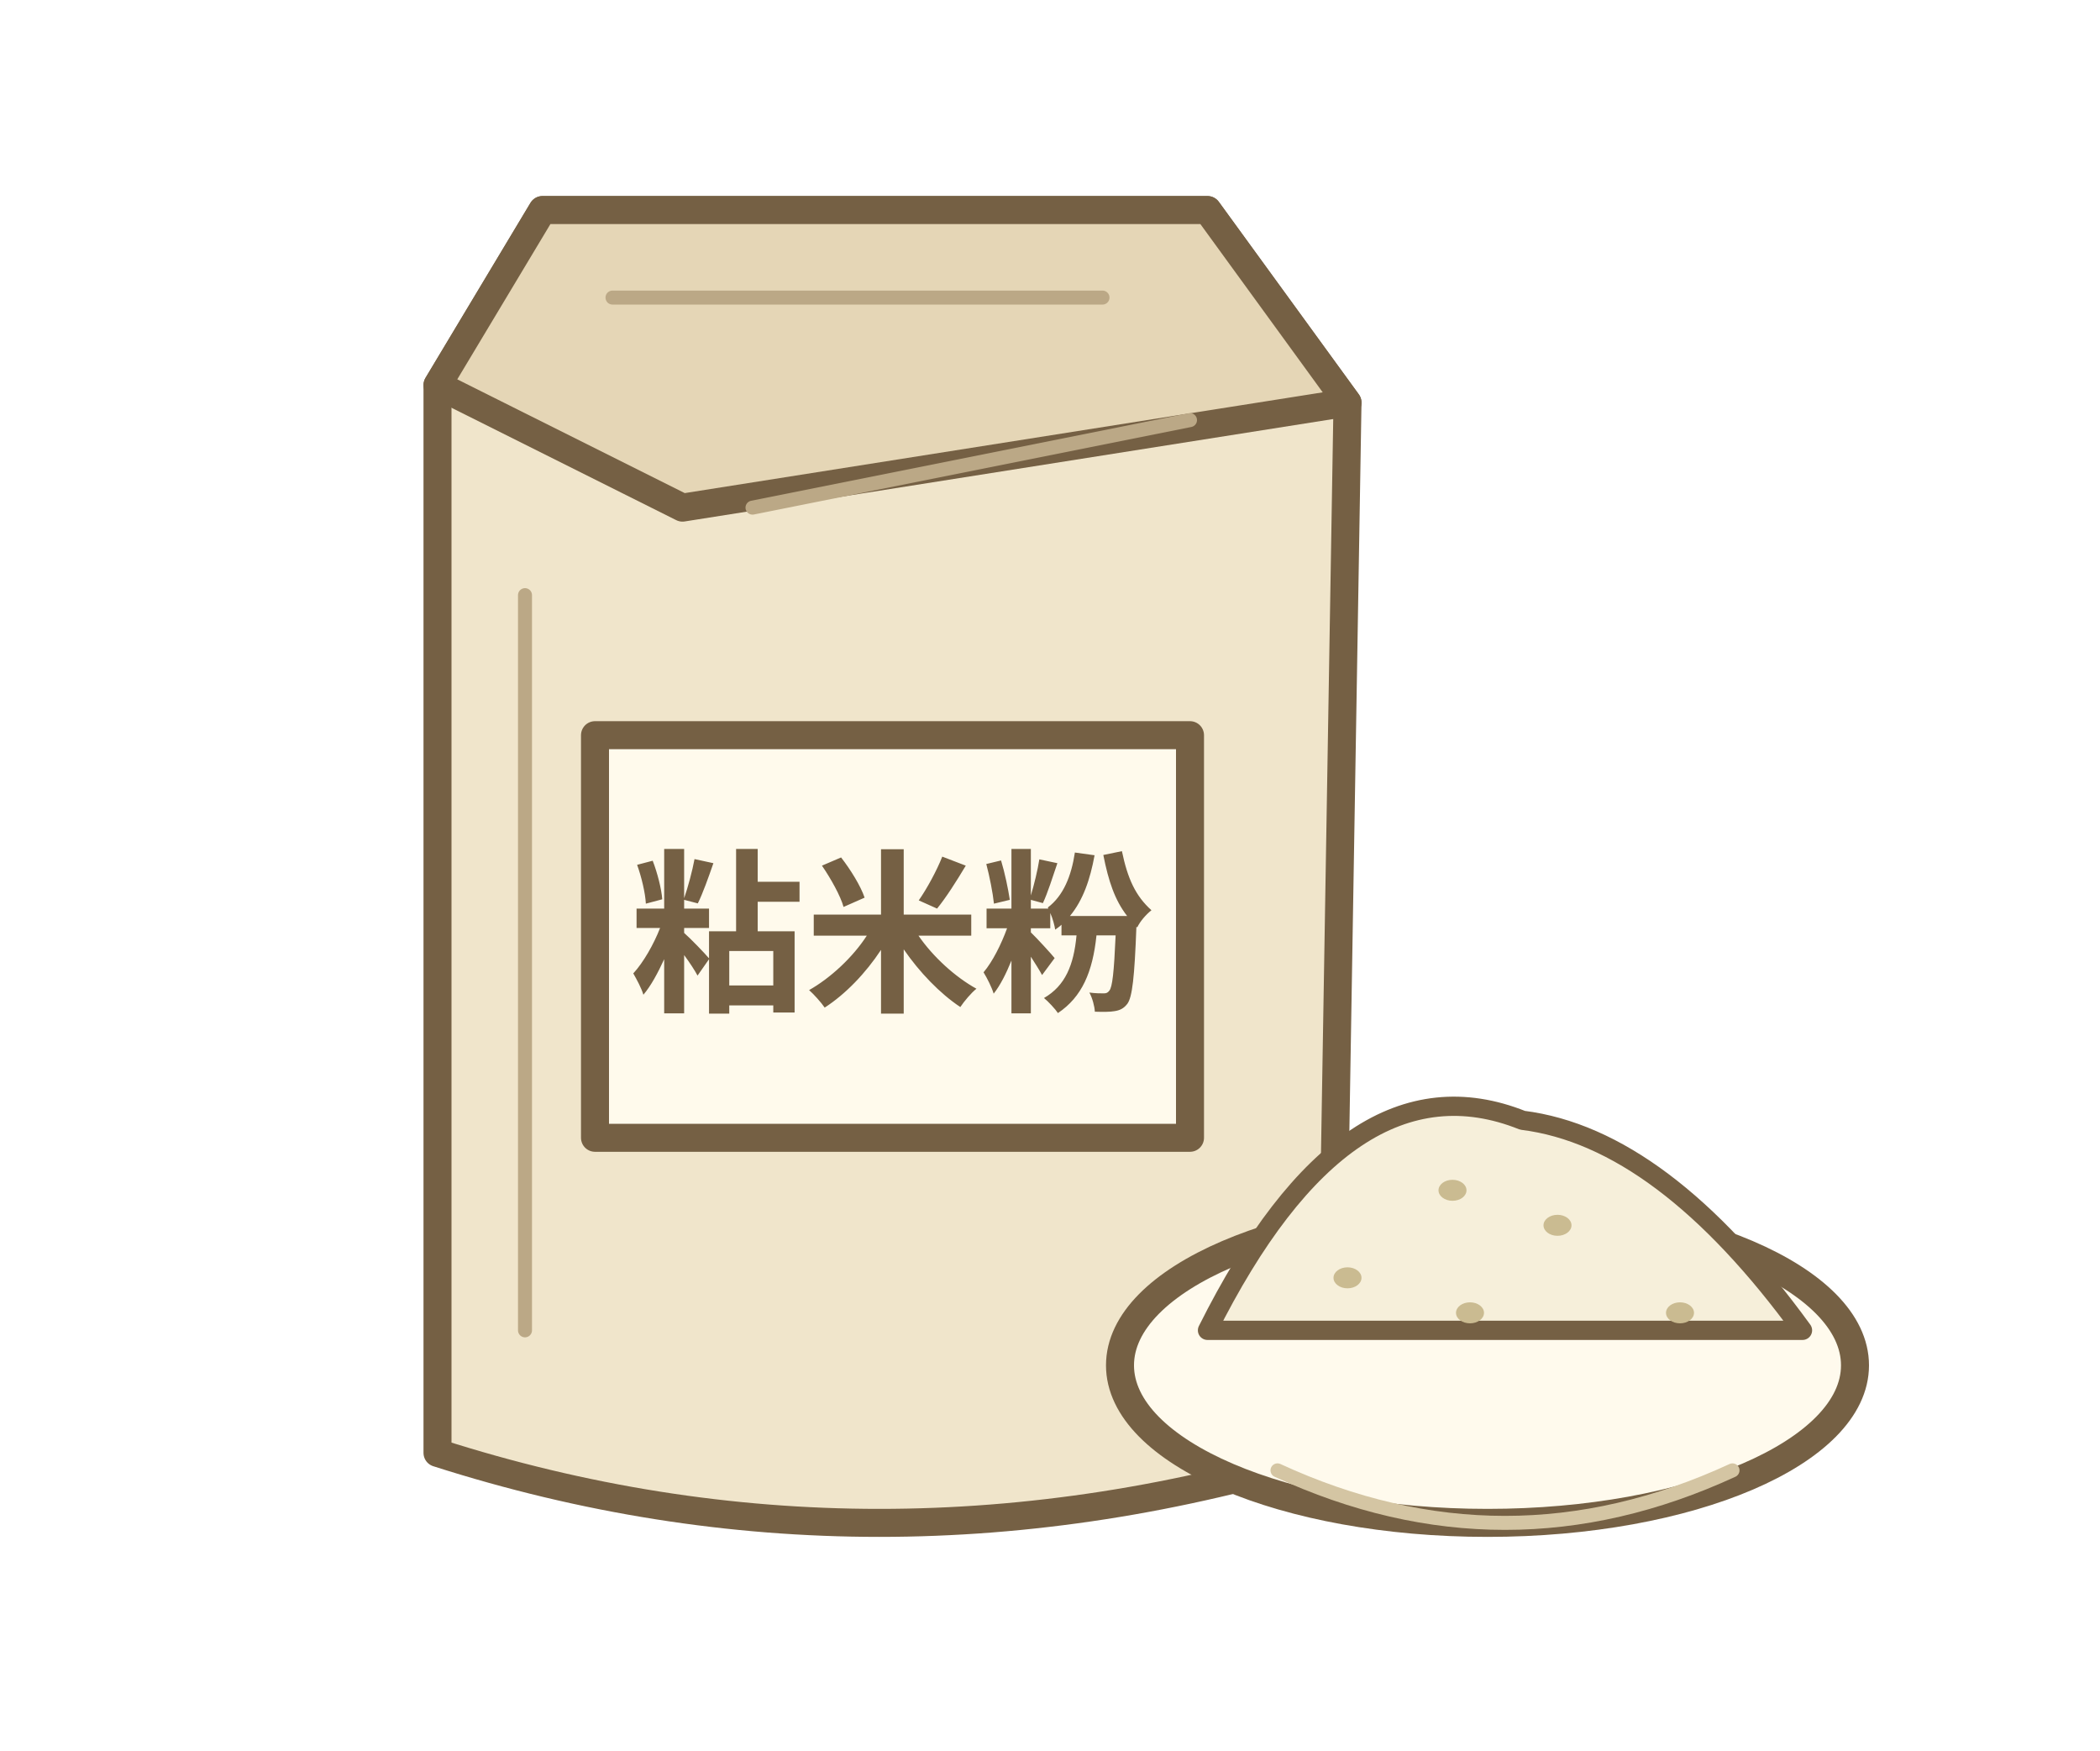
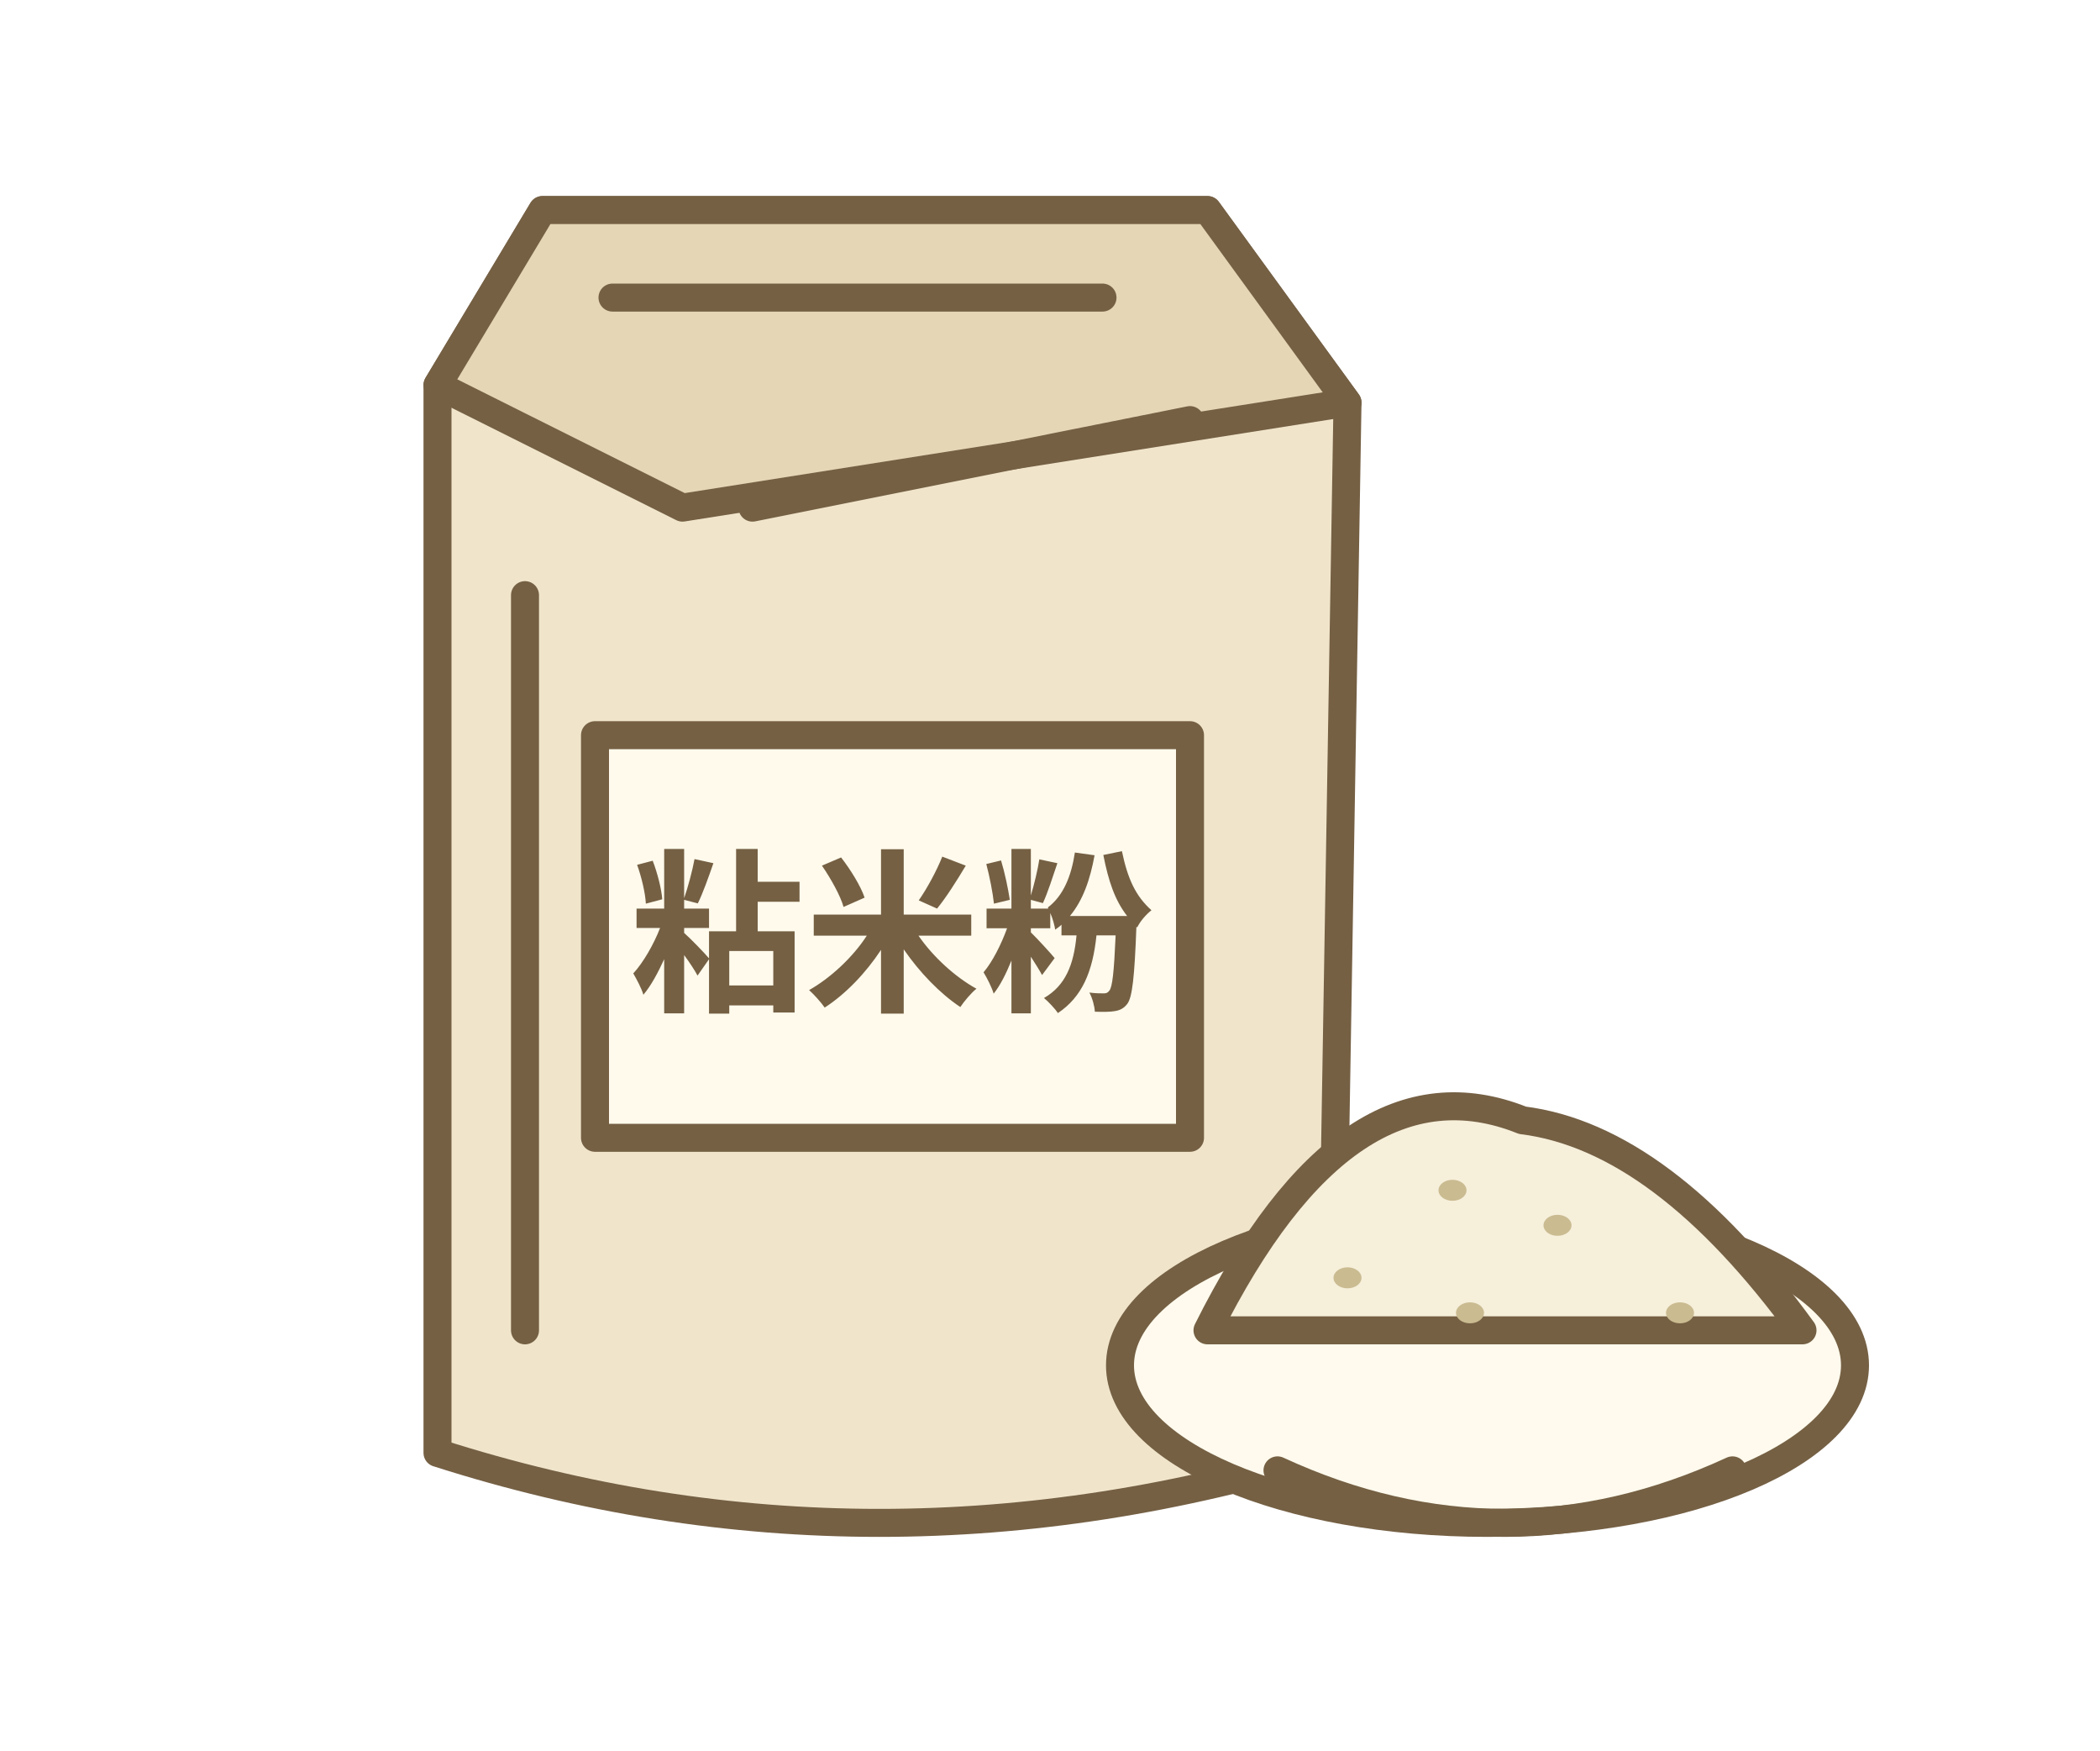
<svg xmlns="http://www.w3.org/2000/svg" width="120" height="100" viewBox="0 0 120 100">
  <g stroke-linecap="round" stroke-linejoin="round">
    <path d="M25 22 L31 12 L69 12 L77 23 L76 83 Q50 91 25 83Z" fill="#F0E5CB" stroke="#756044" stroke-width="1.6" />
    <path d="M25 22 L39 29 L77 23 L69 12 L31 12Z" fill="#E5D6B6" stroke="#756044" stroke-width="1.6" />
-     <path d="M30 34 L30 76 M35 17 L63 17 M43 29 L68 24" fill="none" stroke="#BBA886" stroke-width="0.8" />
+     <path d="M30 34 L30 76 M35 17 L63 17 M43 29 L68 24" fill="none" stroke="#756044" stroke-width="1.6" stroke-linecap="round" stroke-linejoin="round" />
    <path d="M34 42 L68 42 L68 65 L34 65Z" fill="#FFFAEC" stroke="#756044" stroke-width="1.6" />
    <text x="51" y="57" font-family="sans-serif" font-size="10" font-weight="600" fill="#756044" text-anchor="middle">粘米粉</text>
    <ellipse cx="85" cy="78" rx="21" ry="9" fill="#FFFAED" stroke="#756044" stroke-width="1.6" />
-     <path d="M69 76 Q77 60 87 64 Q95 65 103 76Z" fill="#F6EFDA" stroke="#756044" stroke-width="1.1" />
+     <path d="M69 76 Q77 60 87 64 Q95 65 103 76Z" fill="#F6EFDA" stroke="#756044" stroke-width="1.6" stroke-linecap="round" stroke-linejoin="round" />
    <ellipse cx="77" cy="73" rx="0.8" ry="0.6" fill="#CABB91" stroke="none" stroke-width="0" />
    <ellipse cx="83" cy="68" rx="0.8" ry="0.6" fill="#CABB91" stroke="none" stroke-width="0" />
    <ellipse cx="89" cy="70" rx="0.8" ry="0.6" fill="#CABB91" stroke="none" stroke-width="0" />
    <ellipse cx="96" cy="75" rx="0.8" ry="0.6" fill="#CABB91" stroke="none" stroke-width="0" />
    <ellipse cx="84" cy="75" rx="0.8" ry="0.6" fill="#CABB91" stroke="none" stroke-width="0" />
-     <path d="M73 84 Q86 90 99 84" fill="none" stroke="#D4C5A3" stroke-width="0.8" />
+     <path d="M73 84 Q86 90 99 84" fill="none" stroke="#756044" stroke-width="1.6" stroke-linecap="round" stroke-linejoin="round" />
  </g>
</svg>
